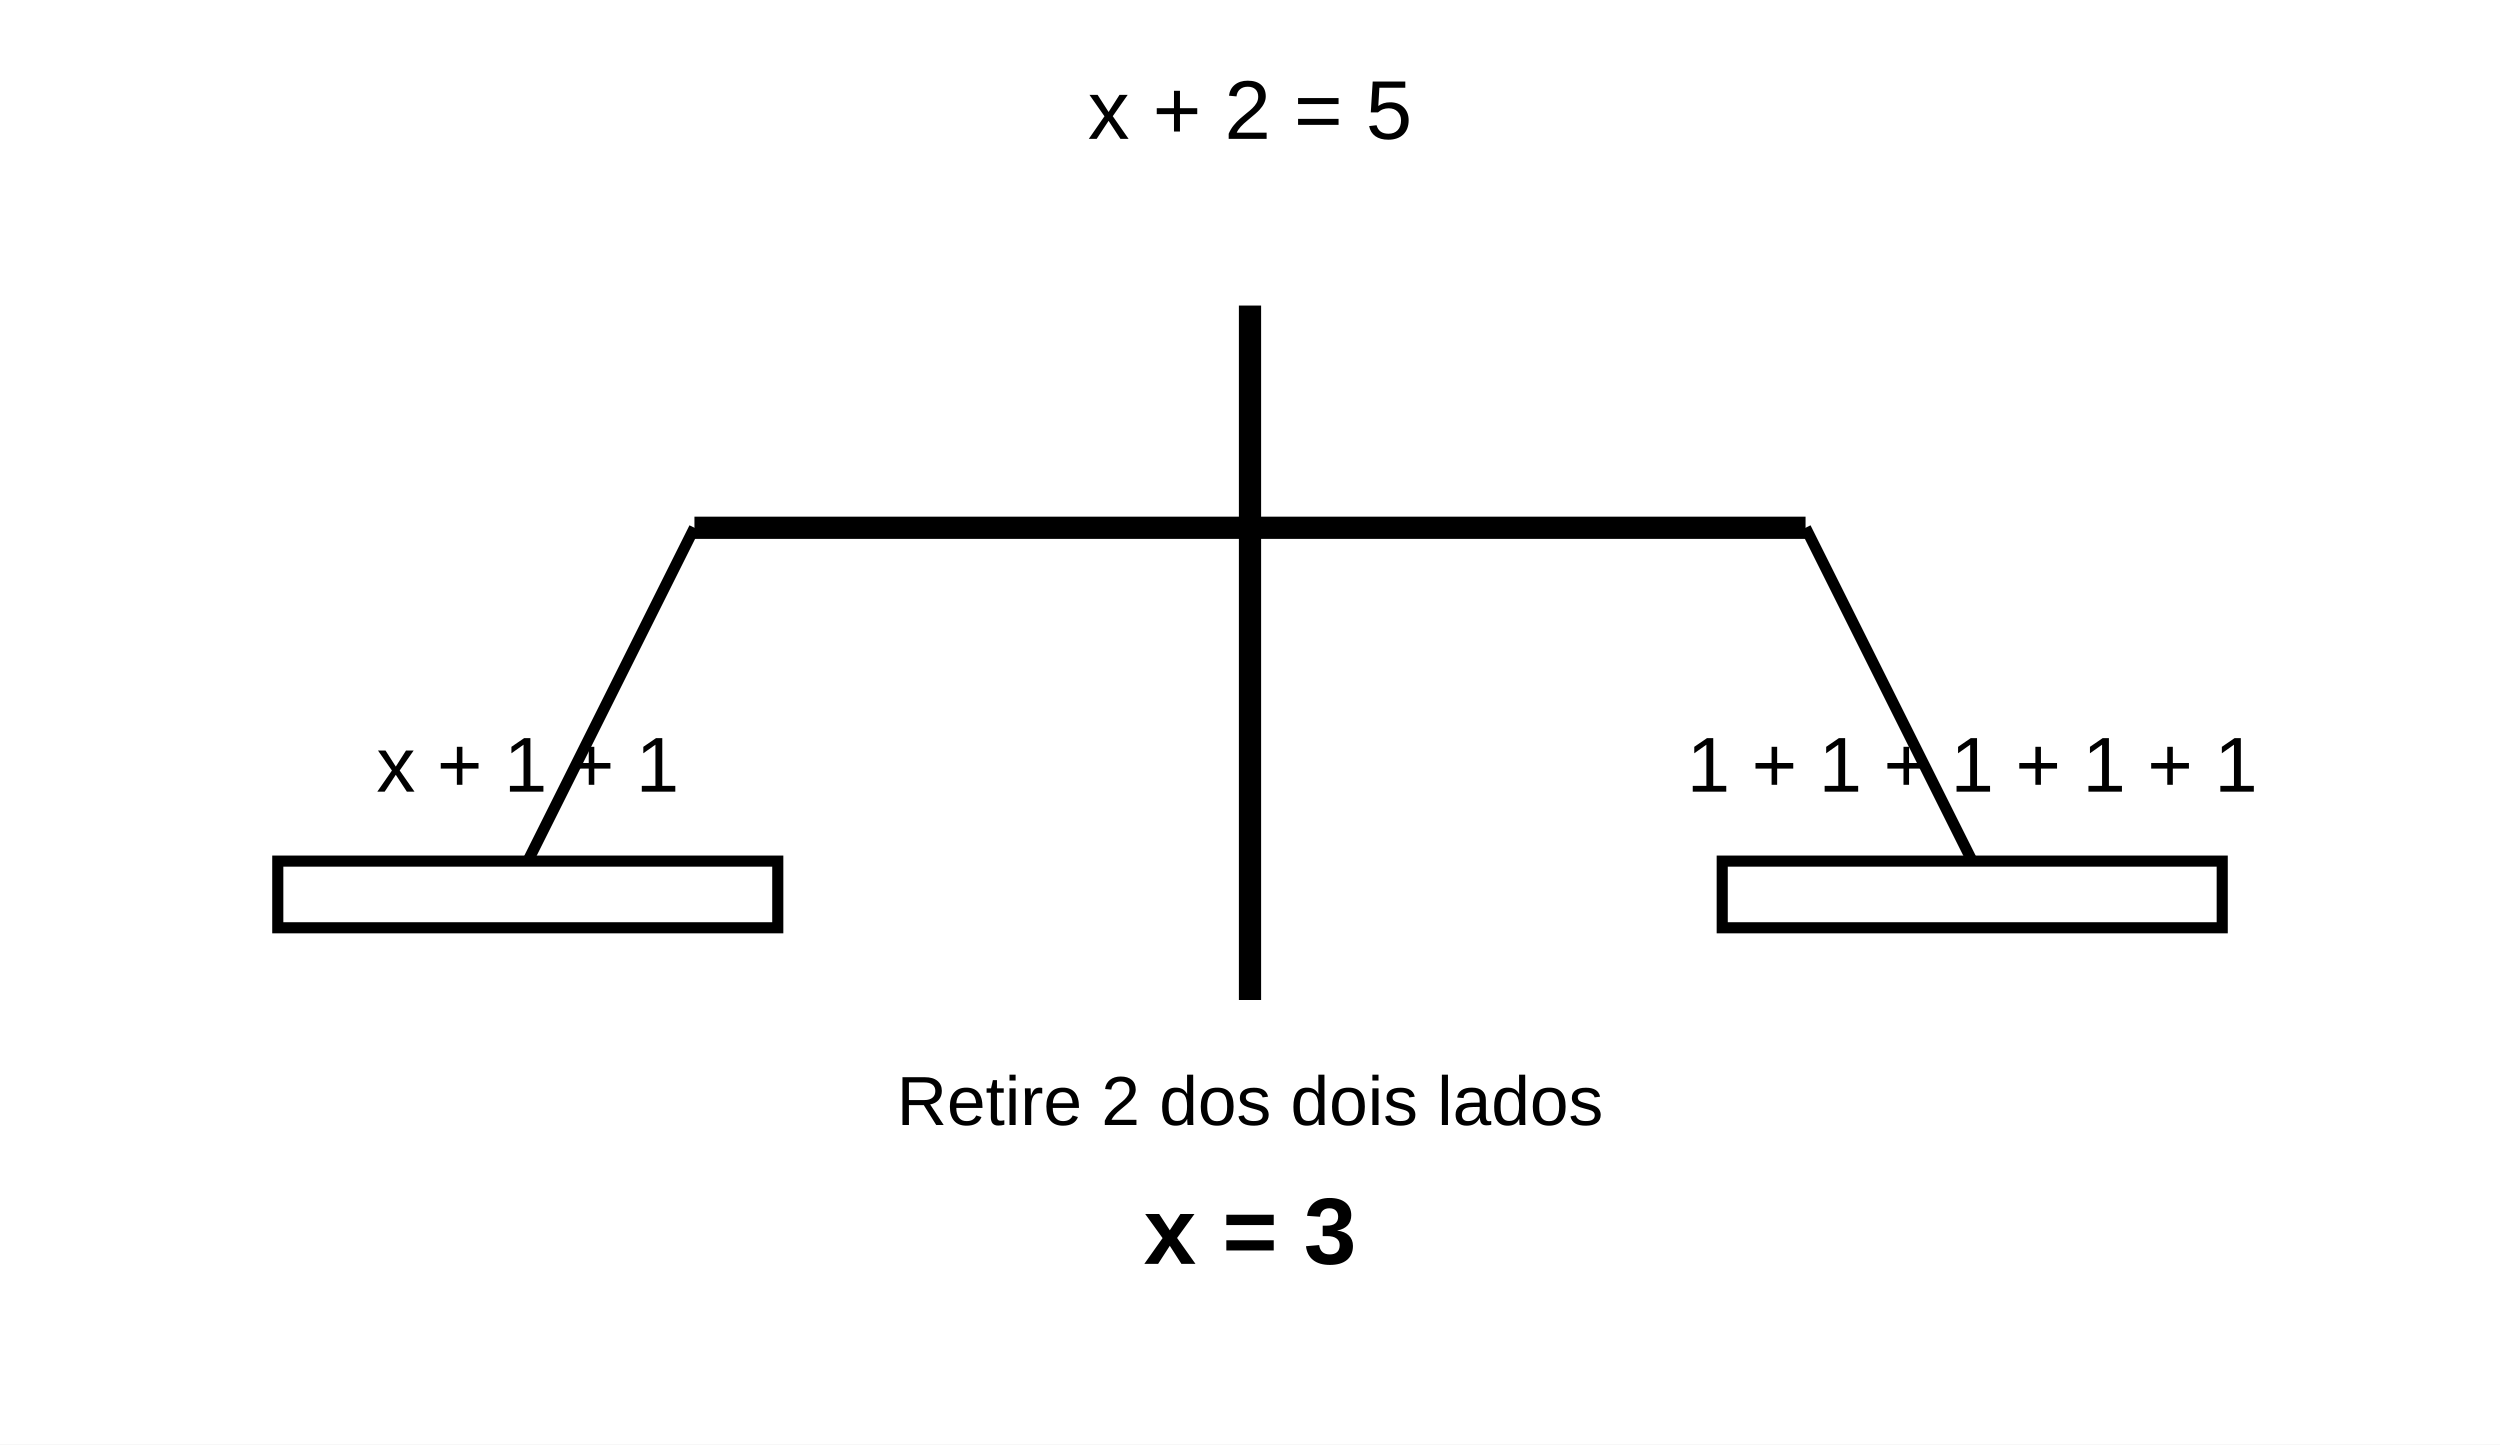
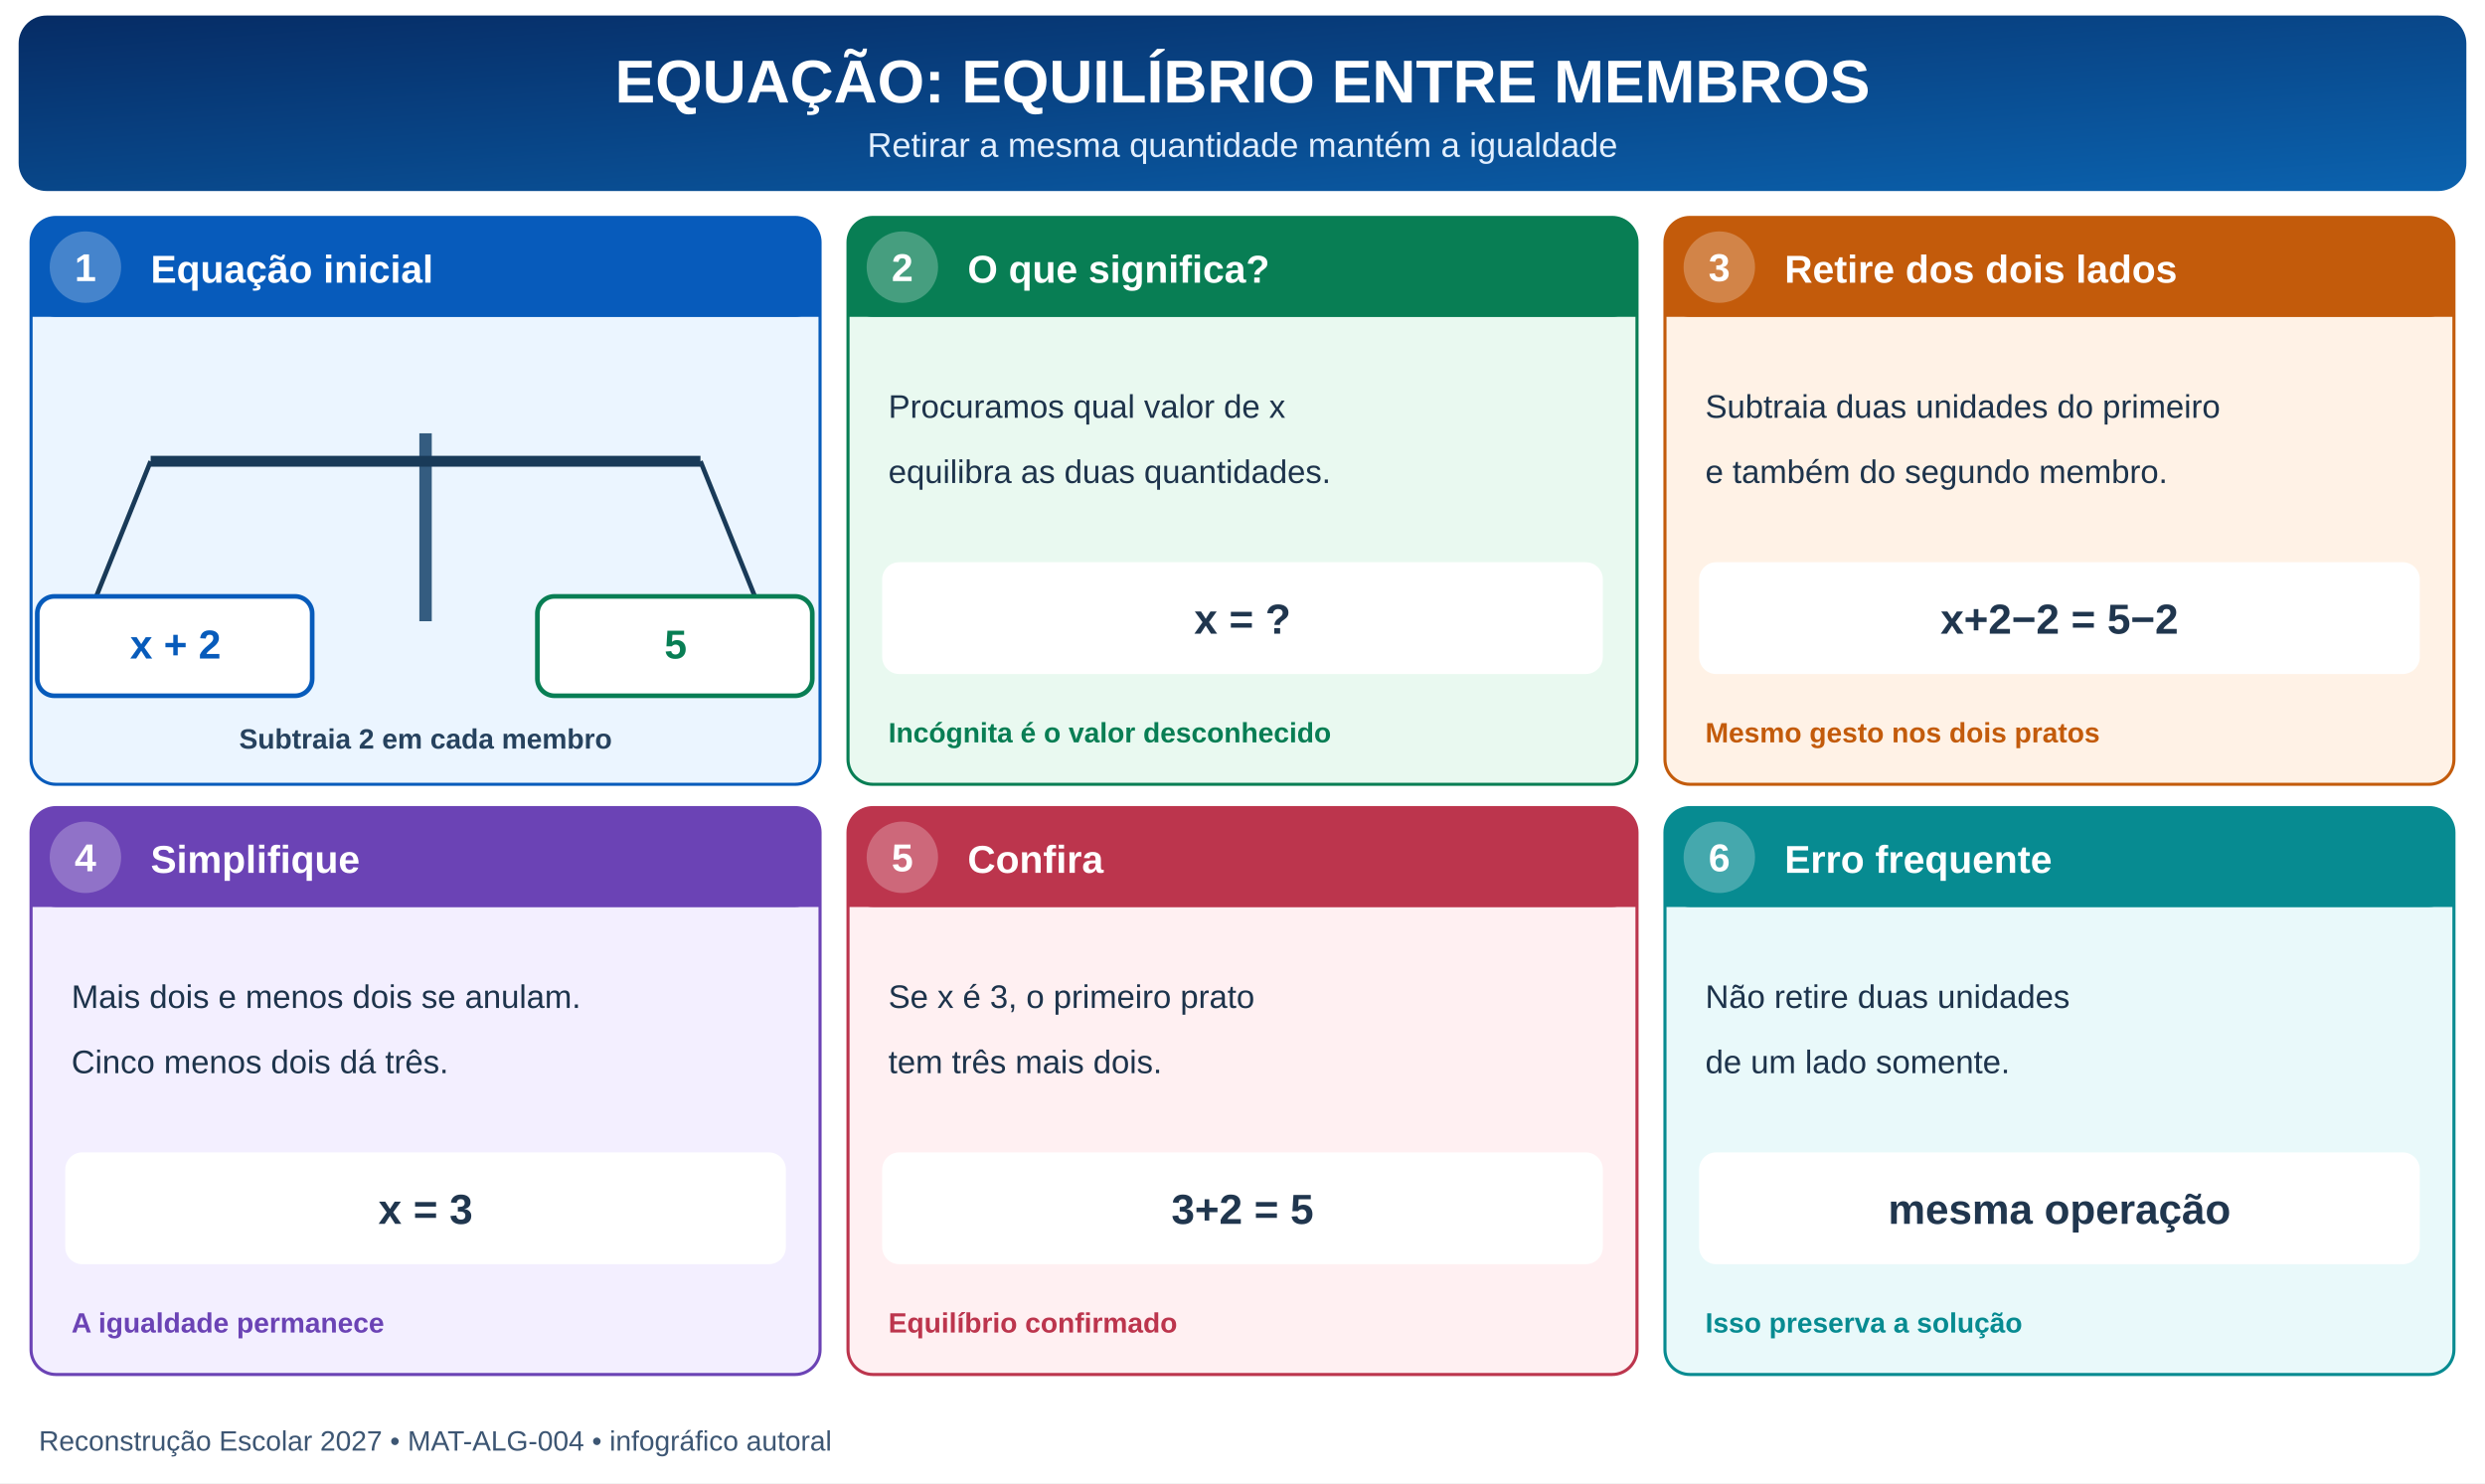
- <svg xmlns="http://www.w3.org/2000/svg" viewBox="0 0 900 520" role="img" aria-labelledby="t d">
-   <rect width="900" height="520" fill="white" />
-   <text x="450" y="50" text-anchor="middle" font-size="30" font-family="Arial">x + 2 = 5</text>
-   <line x1="450" y1="110" x2="450" y2="360" stroke="black" stroke-width="8" />
-   <line x1="250" y1="190" x2="650" y2="190" stroke="black" stroke-width="8" />
-   <line x1="250" y1="190" x2="190" y2="310" stroke="black" stroke-width="4" />
-   <line x1="650" y1="190" x2="710" y2="310" stroke="black" stroke-width="4" />
-   <rect x="100" y="310" width="180" height="24" fill="none" stroke="black" stroke-width="4" />
-   <rect x="620" y="310" width="180" height="24" fill="none" stroke="black" stroke-width="4" />
-   <text x="190" y="285" text-anchor="middle" font-size="28" font-family="Arial">x + 1 + 1</text>
-   <text x="710" y="285" text-anchor="middle" font-size="28" font-family="Arial">1 + 1 + 1 + 1 + 1</text>
-   <text x="450" y="405" text-anchor="middle" font-size="25" font-family="Arial">Retire 2 dos dois lados</text>
-   <text x="450" y="455" text-anchor="middle" font-size="34" font-family="Arial" font-weight="bold">x = 3</text>
+ <svg xmlns="http://www.w3.org/2000/svg" role="img" aria-labelledby="title desc" viewBox="0 0 1600 955">
+   <defs>
+     <linearGradient id="header" x1="0" y1="0" x2="1" y2="1">
+       <stop offset="0" stop-color="#062c65" />
+       <stop offset="1" stop-color="#0b62ae" />
+     </linearGradient>
+   </defs>
+   <rect width="1600" height="955" fill="#fff" />
+   <rect x="12" y="10" width="1576" height="113" rx="18" fill="url(#header)" />
+   <text x="800" y="66" text-anchor="middle" font-family="Arial,DejaVu Sans,sans-serif" font-size="39" font-weight="700" fill="#fff">EQUAÇÃO: EQUILÍBRIO ENTRE MEMBROS</text>
+   <text x="800" y="101" text-anchor="middle" font-family="Arial,DejaVu Sans,sans-serif" font-size="22" font-weight="400" fill="#e2efff">Retirar a mesma quantidade mantém a igualdade</text>
+   <rect x="20" y="140" width="508" height="365" rx="16" fill="#ebf5ff" stroke="#075bbb" stroke-width="2" />
+   <rect x="20" y="140" width="508" height="64" rx="16" fill="#075bbb" />
+   <rect x="20" y="186" width="508" height="18" fill="#075bbb" />
+   <circle cx="55" cy="172" r="23" fill="#fff" opacity=".25" />
+   <text x="55" y="181" text-anchor="middle" font-family="Arial,DejaVu Sans,sans-serif" font-size="25" font-weight="700" fill="#fff">1</text>
+   <text x="97" y="182" text-anchor="start" font-family="Arial,DejaVu Sans,sans-serif" font-size="25" font-weight="700" fill="#fff">Equação inicial</text>
+   <line x1="274" y1="279" x2="274" y2="400" stroke="#345c80" stroke-width="8" />
+   <line x1="97" y1="297" x2="451" y2="297" stroke="#193a58" stroke-width="7" />
+   <path d="M97 297L62 384 M451 297L486 384" stroke="#193a58" stroke-width="3" fill="none" />
+   <rect x="24" y="384" width="177" height="64" rx="11" fill="#fff" stroke="#075bbb" stroke-width="3" />
+   <rect x="346" y="384" width="177" height="64" rx="11" fill="#fff" stroke="#087e54" stroke-width="3" />
+   <text x="113" y="424" text-anchor="middle" font-family="Arial,DejaVu Sans,sans-serif" font-size="26" font-weight="700" fill="#075bbb">x + 2</text>
+   <text x="435" y="424" text-anchor="middle" font-family="Arial,DejaVu Sans,sans-serif" font-size="26" font-weight="700" fill="#087e54">5</text>
+   <text x="274" y="482" text-anchor="middle" font-family="Arial,DejaVu Sans,sans-serif" font-size="18" font-weight="700" fill="#26425e">Subtraia 2 em cada membro</text>
+   <rect x="546" y="140" width="508" height="365" rx="16" fill="#e9f9f0" stroke="#087e54" stroke-width="2" />
+   <rect x="546" y="140" width="508" height="64" rx="16" fill="#087e54" />
+   <rect x="546" y="186" width="508" height="18" fill="#087e54" />
+   <circle cx="581" cy="172" r="23" fill="#fff" opacity=".25" />
+   <text x="581" y="181" text-anchor="middle" font-family="Arial,DejaVu Sans,sans-serif" font-size="25" font-weight="700" fill="#fff">2</text>
+   <text x="623" y="182" text-anchor="start" font-family="Arial,DejaVu Sans,sans-serif" font-size="25" font-weight="700" fill="#fff">O que significa?</text>
+   <text x="572" y="269" text-anchor="start" font-family="Arial,DejaVu Sans,sans-serif" font-size="21" font-weight="400" fill="#1d334b">Procuramos qual valor de x</text>
+   <text x="572" y="311" text-anchor="start" font-family="Arial,DejaVu Sans,sans-serif" font-size="21" font-weight="400" fill="#1d334b">equilibra as duas quantidades.</text>
+   <rect x="568" y="362" width="464" height="72" rx="11" fill="#fff" />
+   <text x="800" y="408" text-anchor="middle" font-family="Arial,DejaVu Sans,sans-serif" font-size="27" font-weight="700" fill="#20364e">x = ?</text>
+   <text x="572" y="478" text-anchor="start" font-family="Arial,DejaVu Sans,sans-serif" font-size="18" font-weight="700" fill="#087e54">Incógnita é o valor desconhecido</text>
+   <rect x="1072" y="140" width="508" height="365" rx="16" fill="#fff2e6" stroke="#c35b0b" stroke-width="2" />
+   <rect x="1072" y="140" width="508" height="64" rx="16" fill="#c35b0b" />
+   <rect x="1072" y="186" width="508" height="18" fill="#c35b0b" />
+   <circle cx="1107" cy="172" r="23" fill="#fff" opacity=".25" />
+   <text x="1107" y="181" text-anchor="middle" font-family="Arial,DejaVu Sans,sans-serif" font-size="25" font-weight="700" fill="#fff">3</text>
+   <text x="1149" y="182" text-anchor="start" font-family="Arial,DejaVu Sans,sans-serif" font-size="25" font-weight="700" fill="#fff">Retire dos dois lados</text>
+   <text x="1098" y="269" text-anchor="start" font-family="Arial,DejaVu Sans,sans-serif" font-size="21" font-weight="400" fill="#1d334b">Subtraia duas unidades do primeiro</text>
+   <text x="1098" y="311" text-anchor="start" font-family="Arial,DejaVu Sans,sans-serif" font-size="21" font-weight="400" fill="#1d334b">e também do segundo membro.</text>
+   <rect x="1094" y="362" width="464" height="72" rx="11" fill="#fff" />
+   <text x="1326" y="408" text-anchor="middle" font-family="Arial,DejaVu Sans,sans-serif" font-size="27" font-weight="700" fill="#20364e">x+2−2 = 5−2</text>
+   <text x="1098" y="478" text-anchor="start" font-family="Arial,DejaVu Sans,sans-serif" font-size="18" font-weight="700" fill="#c35b0b">Mesmo gesto nos dois pratos</text>
+   <rect x="20" y="520" width="508" height="365" rx="16" fill="#f3efff" stroke="#6b43b5" stroke-width="2" />
+   <rect x="20" y="520" width="508" height="64" rx="16" fill="#6b43b5" />
+   <rect x="20" y="566" width="508" height="18" fill="#6b43b5" />
+   <circle cx="55" cy="552" r="23" fill="#fff" opacity=".25" />
+   <text x="55" y="561" text-anchor="middle" font-family="Arial,DejaVu Sans,sans-serif" font-size="25" font-weight="700" fill="#fff">4</text>
+   <text x="97" y="562" text-anchor="start" font-family="Arial,DejaVu Sans,sans-serif" font-size="25" font-weight="700" fill="#fff">Simplifique</text>
+   <text x="46" y="649" text-anchor="start" font-family="Arial,DejaVu Sans,sans-serif" font-size="21" font-weight="400" fill="#1d334b">Mais dois e menos dois se anulam.</text>
+   <text x="46" y="691" text-anchor="start" font-family="Arial,DejaVu Sans,sans-serif" font-size="21" font-weight="400" fill="#1d334b">Cinco menos dois dá três.</text>
+   <rect x="42" y="742" width="464" height="72" rx="11" fill="#fff" />
+   <text x="274" y="788" text-anchor="middle" font-family="Arial,DejaVu Sans,sans-serif" font-size="27" font-weight="700" fill="#20364e">x = 3</text>
+   <text x="46" y="858" text-anchor="start" font-family="Arial,DejaVu Sans,sans-serif" font-size="18" font-weight="700" fill="#6b43b5">A igualdade permanece</text>
+   <rect x="546" y="520" width="508" height="365" rx="16" fill="#fff0f2" stroke="#bc354d" stroke-width="2" />
+   <rect x="546" y="520" width="508" height="64" rx="16" fill="#bc354d" />
+   <rect x="546" y="566" width="508" height="18" fill="#bc354d" />
+   <circle cx="581" cy="552" r="23" fill="#fff" opacity=".25" />
+   <text x="581" y="561" text-anchor="middle" font-family="Arial,DejaVu Sans,sans-serif" font-size="25" font-weight="700" fill="#fff">5</text>
+   <text x="623" y="562" text-anchor="start" font-family="Arial,DejaVu Sans,sans-serif" font-size="25" font-weight="700" fill="#fff">Confira</text>
+   <text x="572" y="649" text-anchor="start" font-family="Arial,DejaVu Sans,sans-serif" font-size="21" font-weight="400" fill="#1d334b">Se x é 3, o primeiro prato</text>
+   <text x="572" y="691" text-anchor="start" font-family="Arial,DejaVu Sans,sans-serif" font-size="21" font-weight="400" fill="#1d334b">tem três mais dois.</text>
+   <rect x="568" y="742" width="464" height="72" rx="11" fill="#fff" />
+   <text x="800" y="788" text-anchor="middle" font-family="Arial,DejaVu Sans,sans-serif" font-size="27" font-weight="700" fill="#20364e">3+2 = 5</text>
+   <text x="572" y="858" text-anchor="start" font-family="Arial,DejaVu Sans,sans-serif" font-size="18" font-weight="700" fill="#bc354d">Equilíbrio confirmado</text>
+   <rect x="1072" y="520" width="508" height="365" rx="16" fill="#e9f9fa" stroke="#078b91" stroke-width="2" />
+   <rect x="1072" y="520" width="508" height="64" rx="16" fill="#078b91" />
+   <rect x="1072" y="566" width="508" height="18" fill="#078b91" />
+   <circle cx="1107" cy="552" r="23" fill="#fff" opacity=".25" />
+   <text x="1107" y="561" text-anchor="middle" font-family="Arial,DejaVu Sans,sans-serif" font-size="25" font-weight="700" fill="#fff">6</text>
+   <text x="1149" y="562" text-anchor="start" font-family="Arial,DejaVu Sans,sans-serif" font-size="25" font-weight="700" fill="#fff">Erro frequente</text>
+   <text x="1098" y="649" text-anchor="start" font-family="Arial,DejaVu Sans,sans-serif" font-size="21" font-weight="400" fill="#1d334b">Não retire duas unidades</text>
+   <text x="1098" y="691" text-anchor="start" font-family="Arial,DejaVu Sans,sans-serif" font-size="21" font-weight="400" fill="#1d334b">de um lado somente.</text>
+   <rect x="1094" y="742" width="464" height="72" rx="11" fill="#fff" />
+   <text x="1326" y="788" text-anchor="middle" font-family="Arial,DejaVu Sans,sans-serif" font-size="27" font-weight="700" fill="#20364e">mesma operação</text>
+   <text x="1098" y="858" text-anchor="start" font-family="Arial,DejaVu Sans,sans-serif" font-size="18" font-weight="700" fill="#078b91">Isso preserva a solução</text>
+   <text x="25" y="934" text-anchor="start" font-family="Arial,DejaVu Sans,sans-serif" font-size="18" font-weight="400" fill="#3d5673">Reconstrução Escolar 2027 • MAT-ALG-004 • infográfico autoral</text>
</svg>
